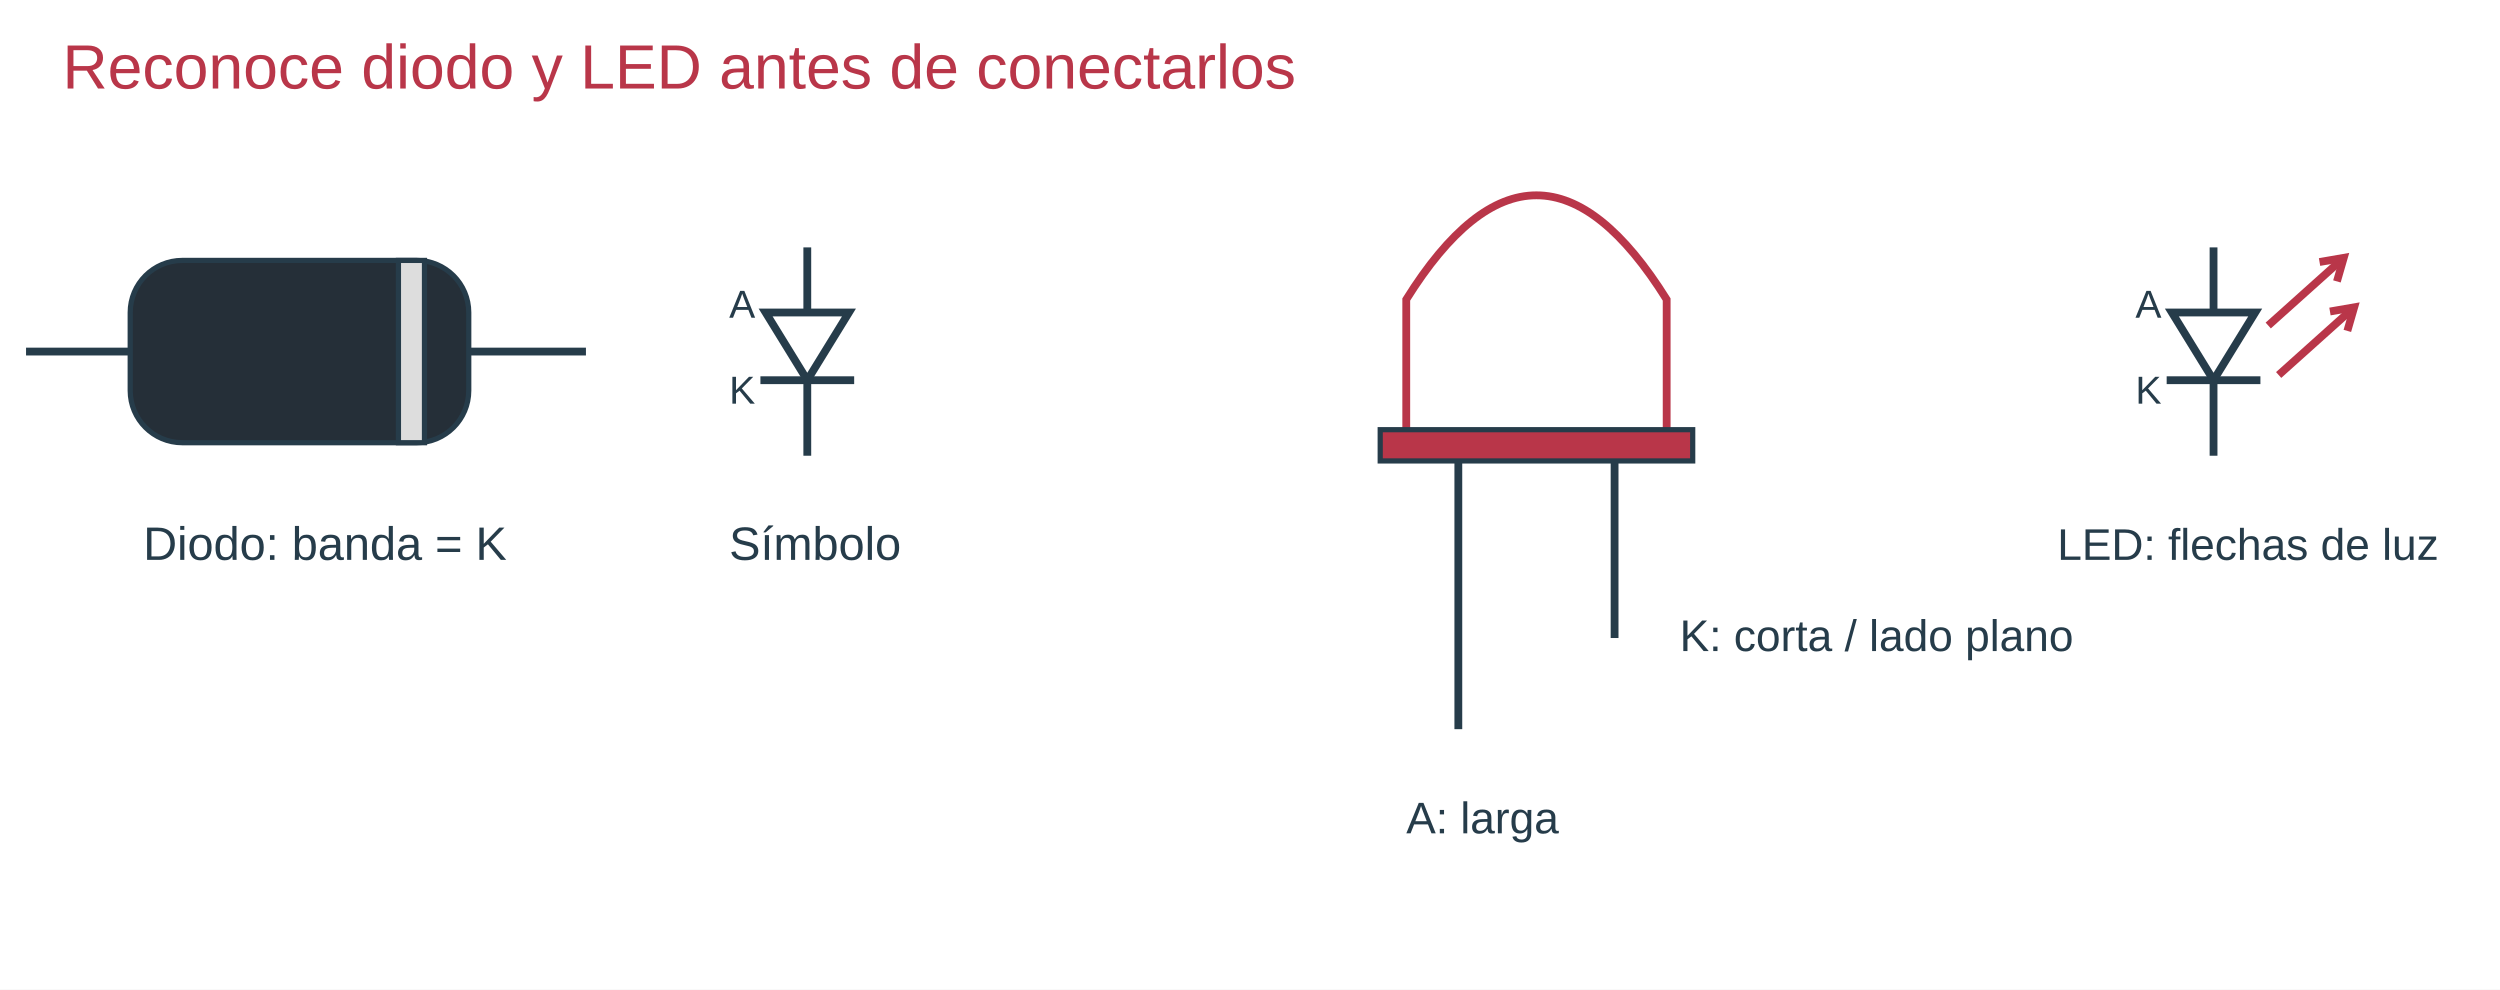
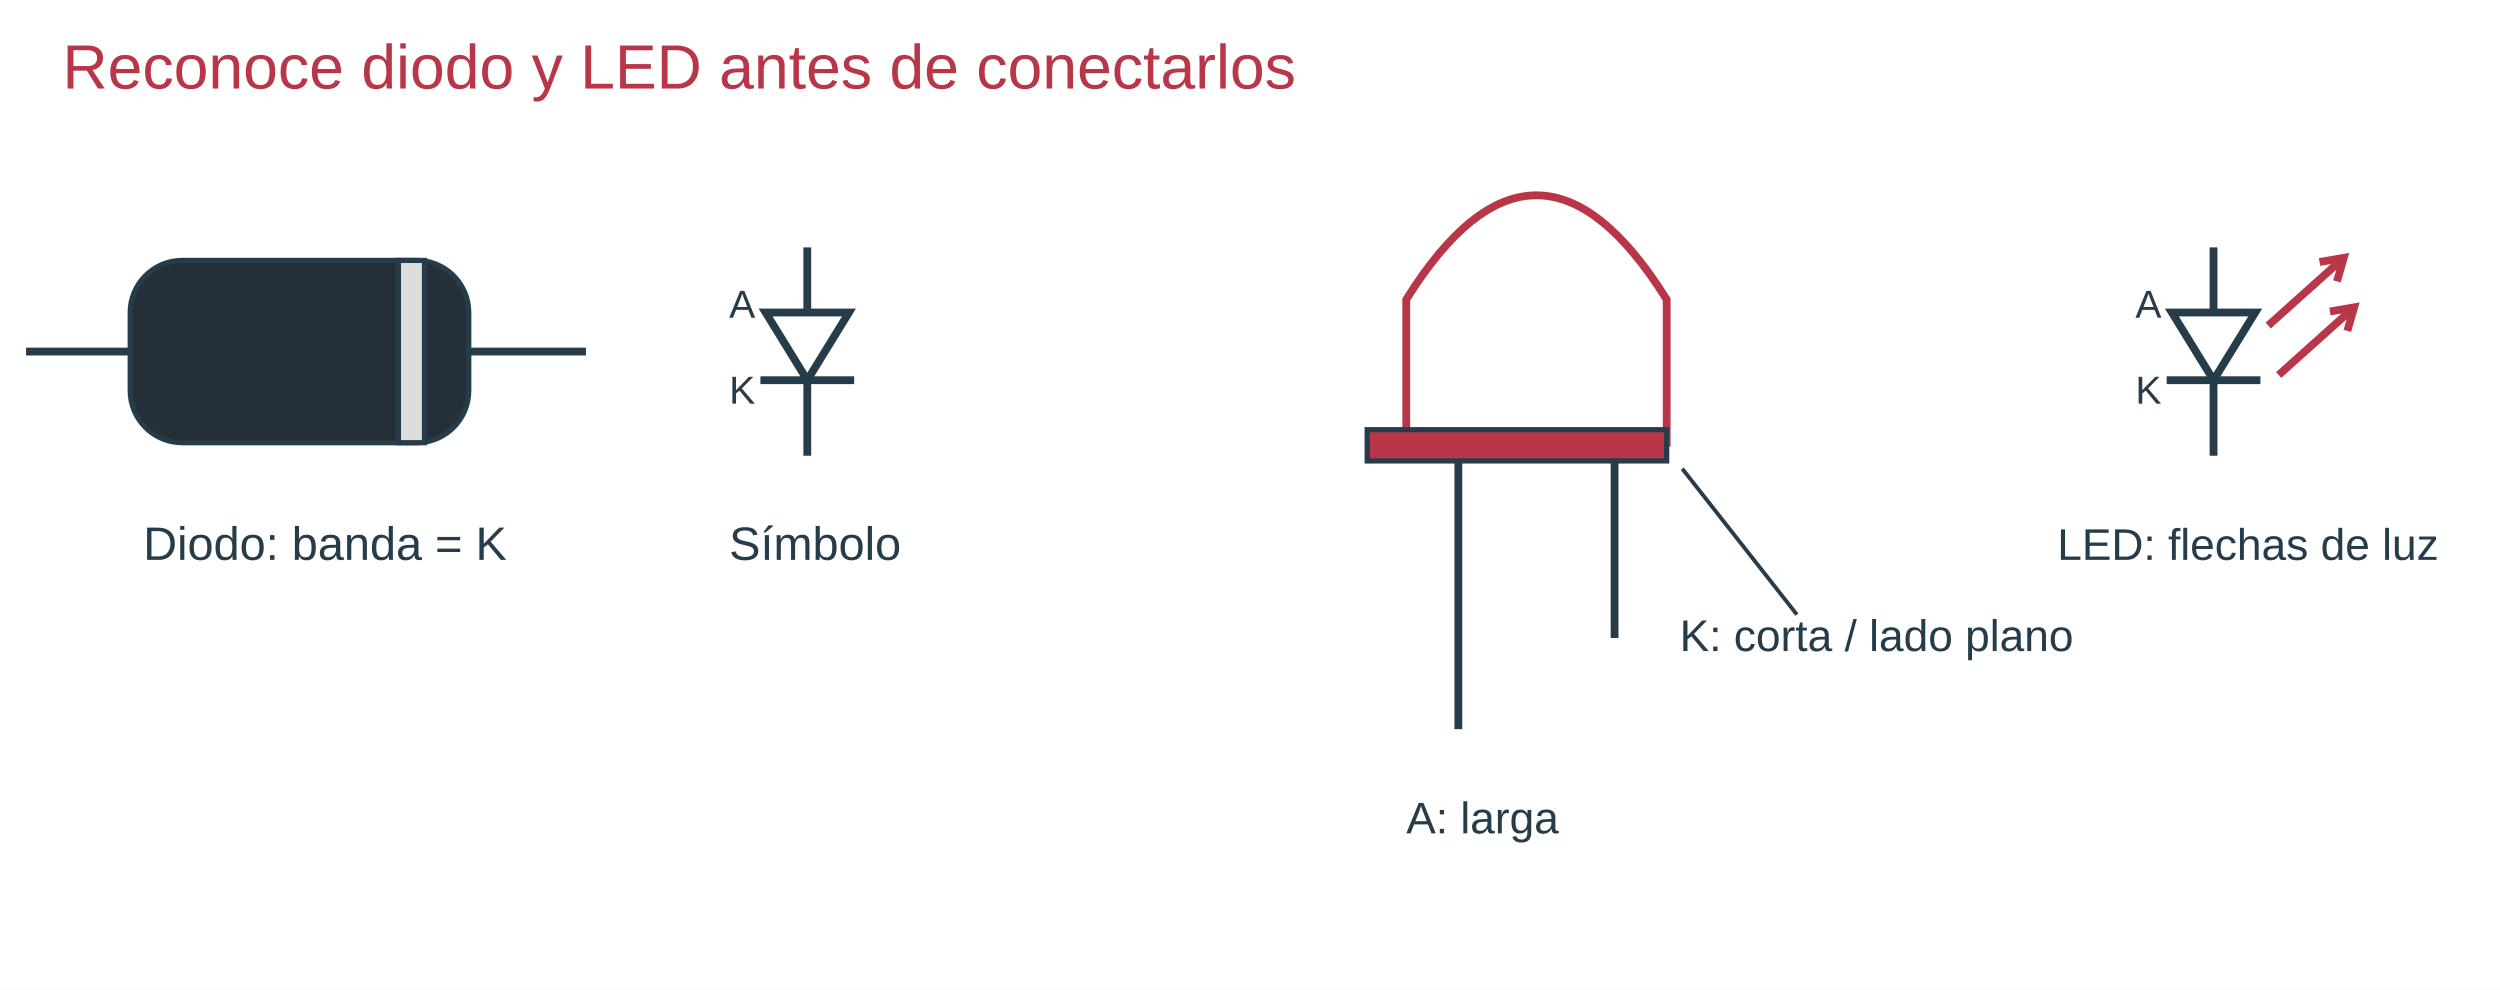
<svg xmlns="http://www.w3.org/2000/svg" viewBox="0 0 960 380" role="img" aria-labelledby="title">
  <rect width="960" height="380" fill="white" />
  <g font-family="Arial, sans-serif">
    <text x="24" y="34" font-size="24" fill="#b93649" text-anchor="start">Reconoce diodo y LED antes de conectarlos</text>
    <rect x="50" y="100" width="130" height="70" rx="20" fill="#252f38" stroke="#263c4a" stroke-width="2" />
    <rect x="153" y="100" width="10" height="70" rx="0" fill="#ddd" stroke="#263c4a" stroke-width="2" />
    <path d="M10,135 L50,135" stroke="#263c4a" stroke-width="3" fill="none" stroke-dasharray="" />
    <path d="M180,135 L225,135" stroke="#263c4a" stroke-width="3" fill="none" stroke-dasharray="" />
    <text x="55" y="215" font-size="18" fill="#263c4a" text-anchor="start">Diodo: banda = K</text>
    <path d="M310,95 L310,120" stroke="#263c4a" stroke-width="3" fill="none" stroke-dasharray="" />
    <path d="M294,120 L326,120 L310,146 Z" fill="white" stroke="#263c4a" stroke-width="3" />
    <path d="M292,146 L328,146" stroke="#263c4a" stroke-width="3" fill="none" stroke-dasharray="" />
    <path d="M310,146 L310,175" stroke="#263c4a" stroke-width="3" fill="none" stroke-dasharray="" />
    <text x="280" y="122" font-size="15" fill="#263c4a" text-anchor="start">A</text>
    <text x="280" y="155" font-size="15" fill="#263c4a" text-anchor="start">K</text>
    <text x="280" y="215" font-size="18" fill="#263c4a" text-anchor="start">Símbolo</text>
    <path d="M540,170 V115 Q590,35 640,115 V170 Z" stroke="#b93649" stroke-width="3" fill="none" />
-     <rect x="530" y="165" width="120" height="12" rx="0" fill="#b93649" stroke="#263c4a" stroke-width="2" />
+     <rect x="525" y="165" width="115" height="12" rx="0" fill="#b93649" stroke="#263c4a" stroke-width="2" />
+     <path d="M690,236 L646,180" stroke="#263c4a" stroke-width="1.5" fill="none" />
    <path d="M560,177 L560,280" stroke="#263c4a" stroke-width="3" fill="none" stroke-dasharray="" />
    <path d="M620,177 L620,245" stroke="#263c4a" stroke-width="3" fill="none" stroke-dasharray="" />
    <text x="540" y="320" font-size="17" fill="#263c4a" text-anchor="start">A: larga</text>
    <text x="645" y="250" font-size="17" fill="#263c4a" text-anchor="start">K: corta / lado plano</text>
    <path d="M850,95 L850,120" stroke="#263c4a" stroke-width="3" fill="none" stroke-dasharray="" />
    <path d="M834,120 L866,120 L850,146 Z" fill="white" stroke="#263c4a" stroke-width="3" />
    <path d="M832,146 L868,146" stroke="#263c4a" stroke-width="3" fill="none" stroke-dasharray="" />
    <path d="M850,146 L850,175" stroke="#263c4a" stroke-width="3" fill="none" stroke-dasharray="" />
    <text x="820" y="122" font-size="15" fill="#263c4a" text-anchor="start">A</text>
    <text x="820" y="155" font-size="15" fill="#263c4a" text-anchor="start">K</text>
    <path d="M871,125 L900,99" stroke="#b93649" stroke-width="3" fill="none" stroke-dasharray="" />
    <path d="M892,94 L900,99 L892,104" fill="none" stroke="#b93649" stroke-width="3" transform="rotate(-41.87787 900 99)" />
    <path d="M875,144 L904,118" stroke="#b93649" stroke-width="3" fill="none" stroke-dasharray="" />
    <path d="M896,113 L904,118 L896,123" fill="none" stroke="#b93649" stroke-width="3" transform="rotate(-41.87787 904 118)" />
    <text x="790" y="215" font-size="17" fill="#263c4a" text-anchor="start">LED: flechas de luz</text>
  </g>
</svg>
